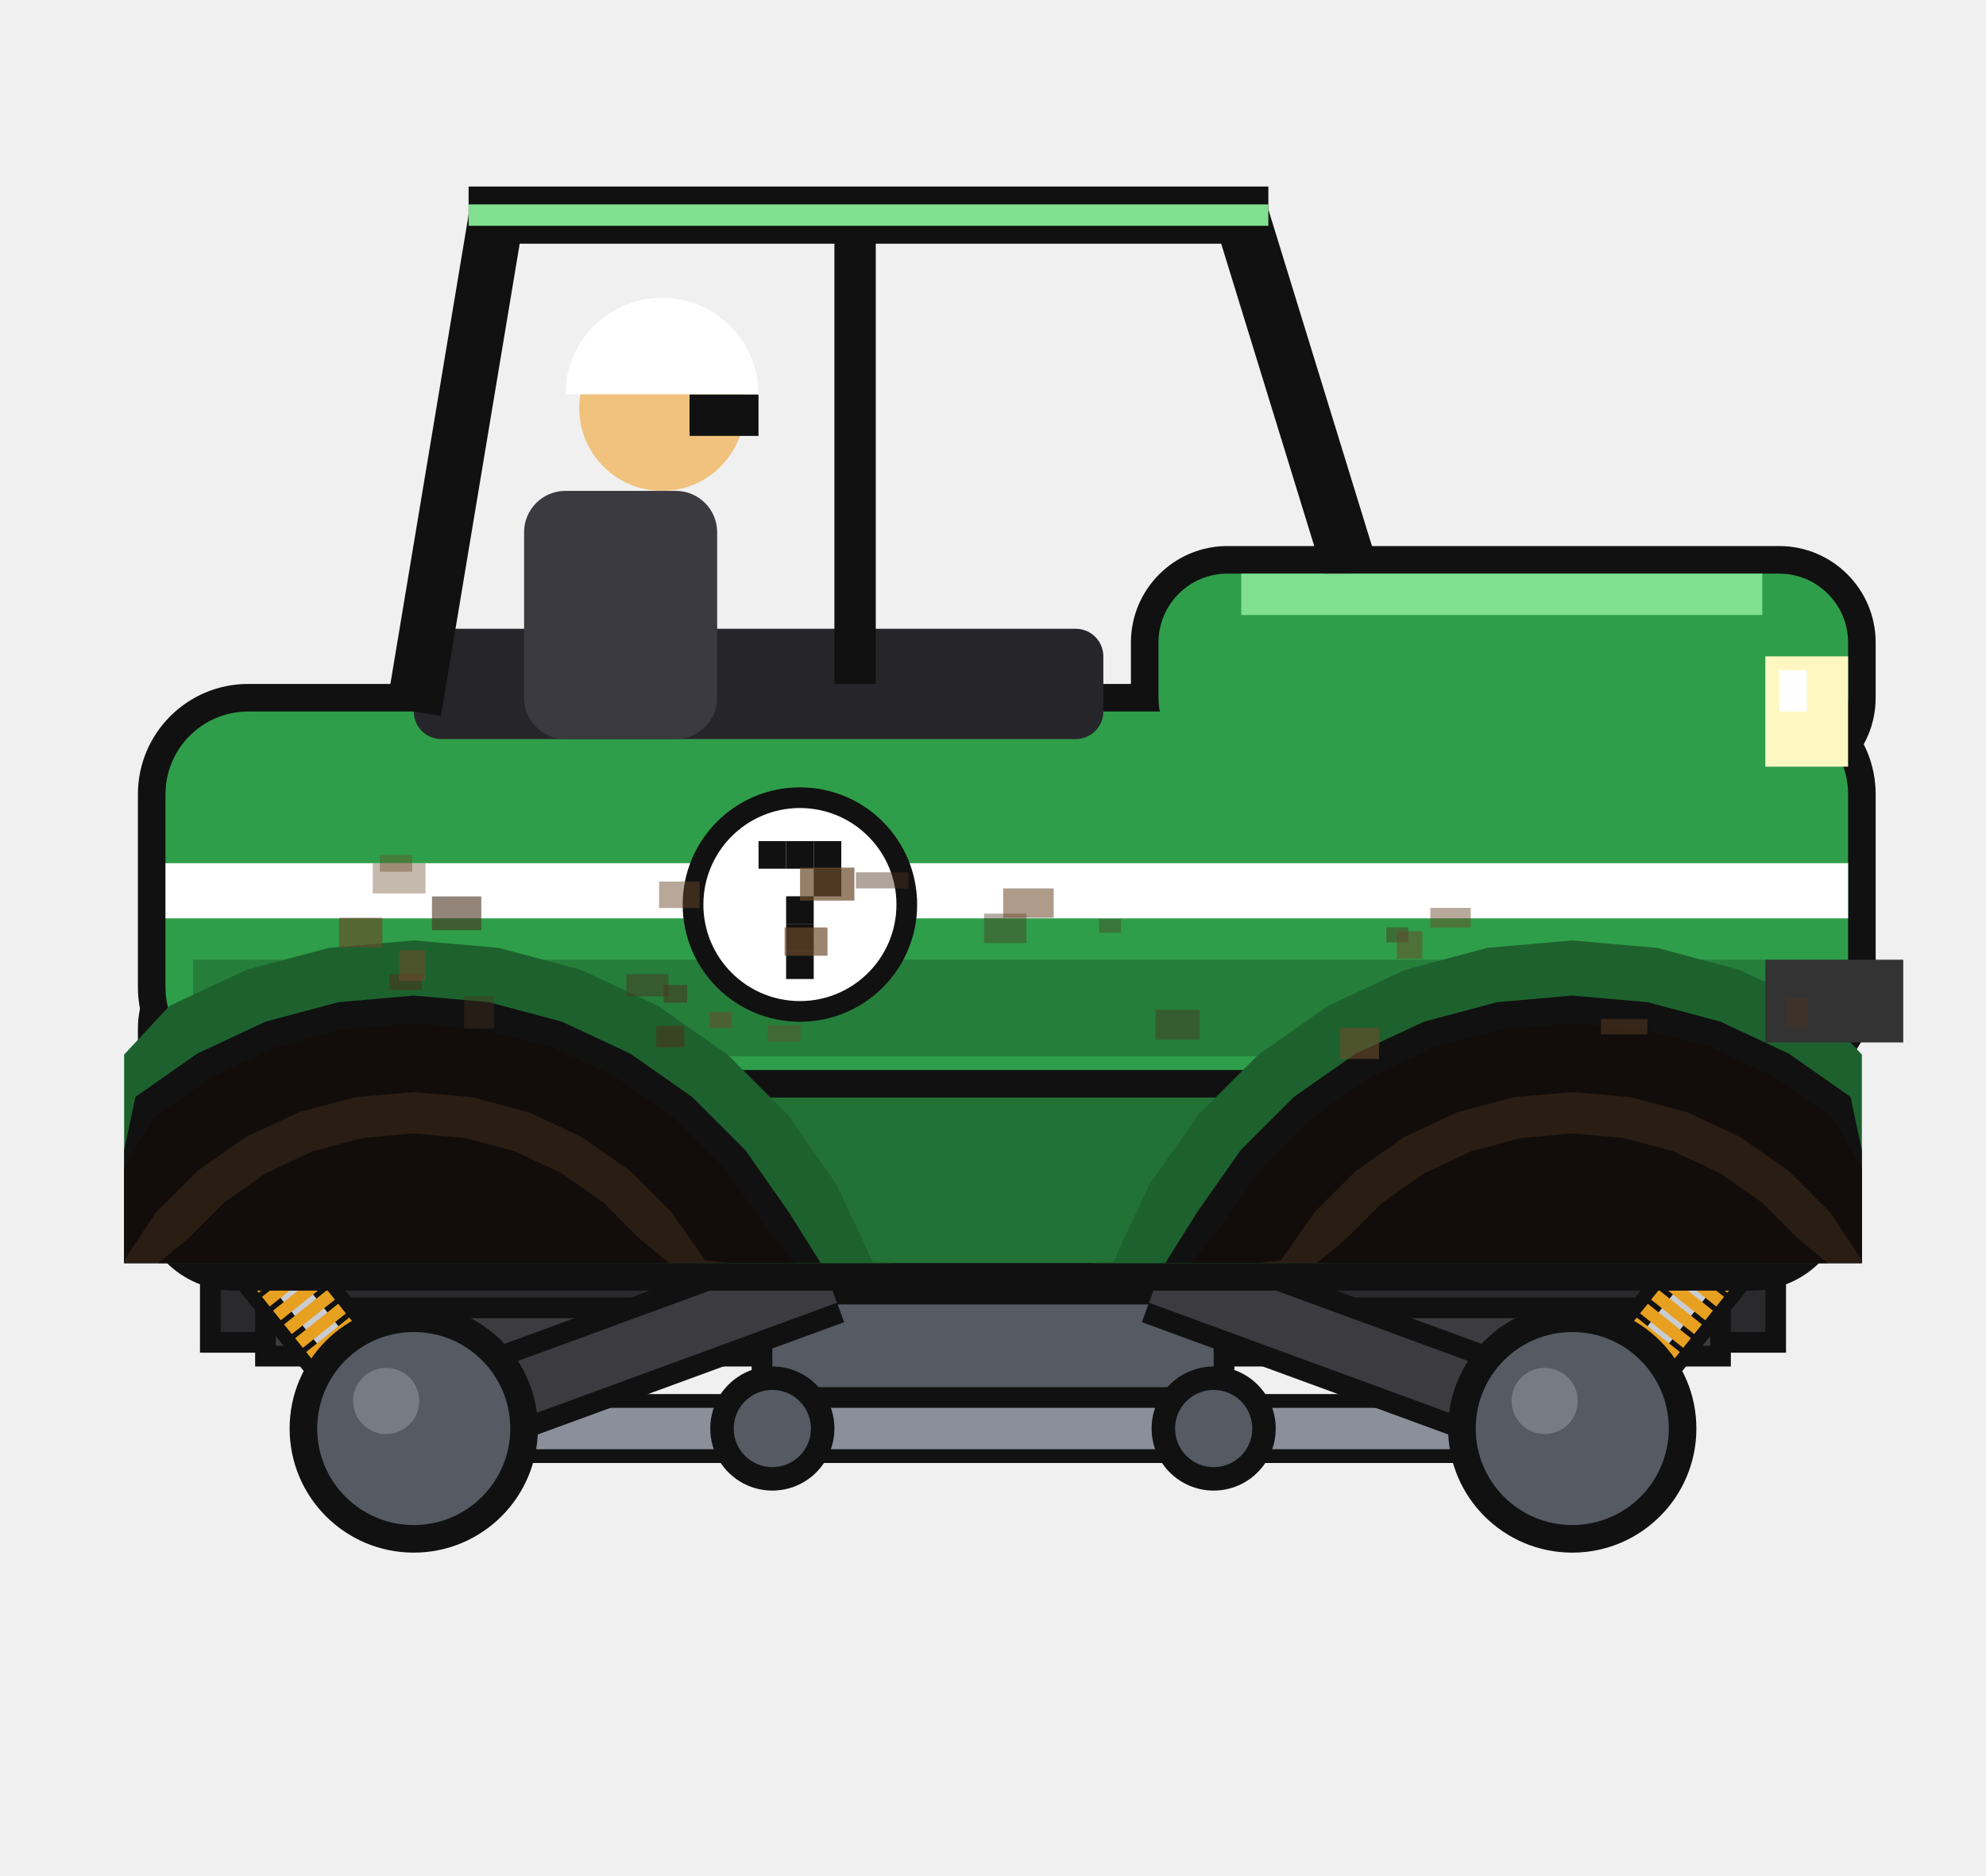
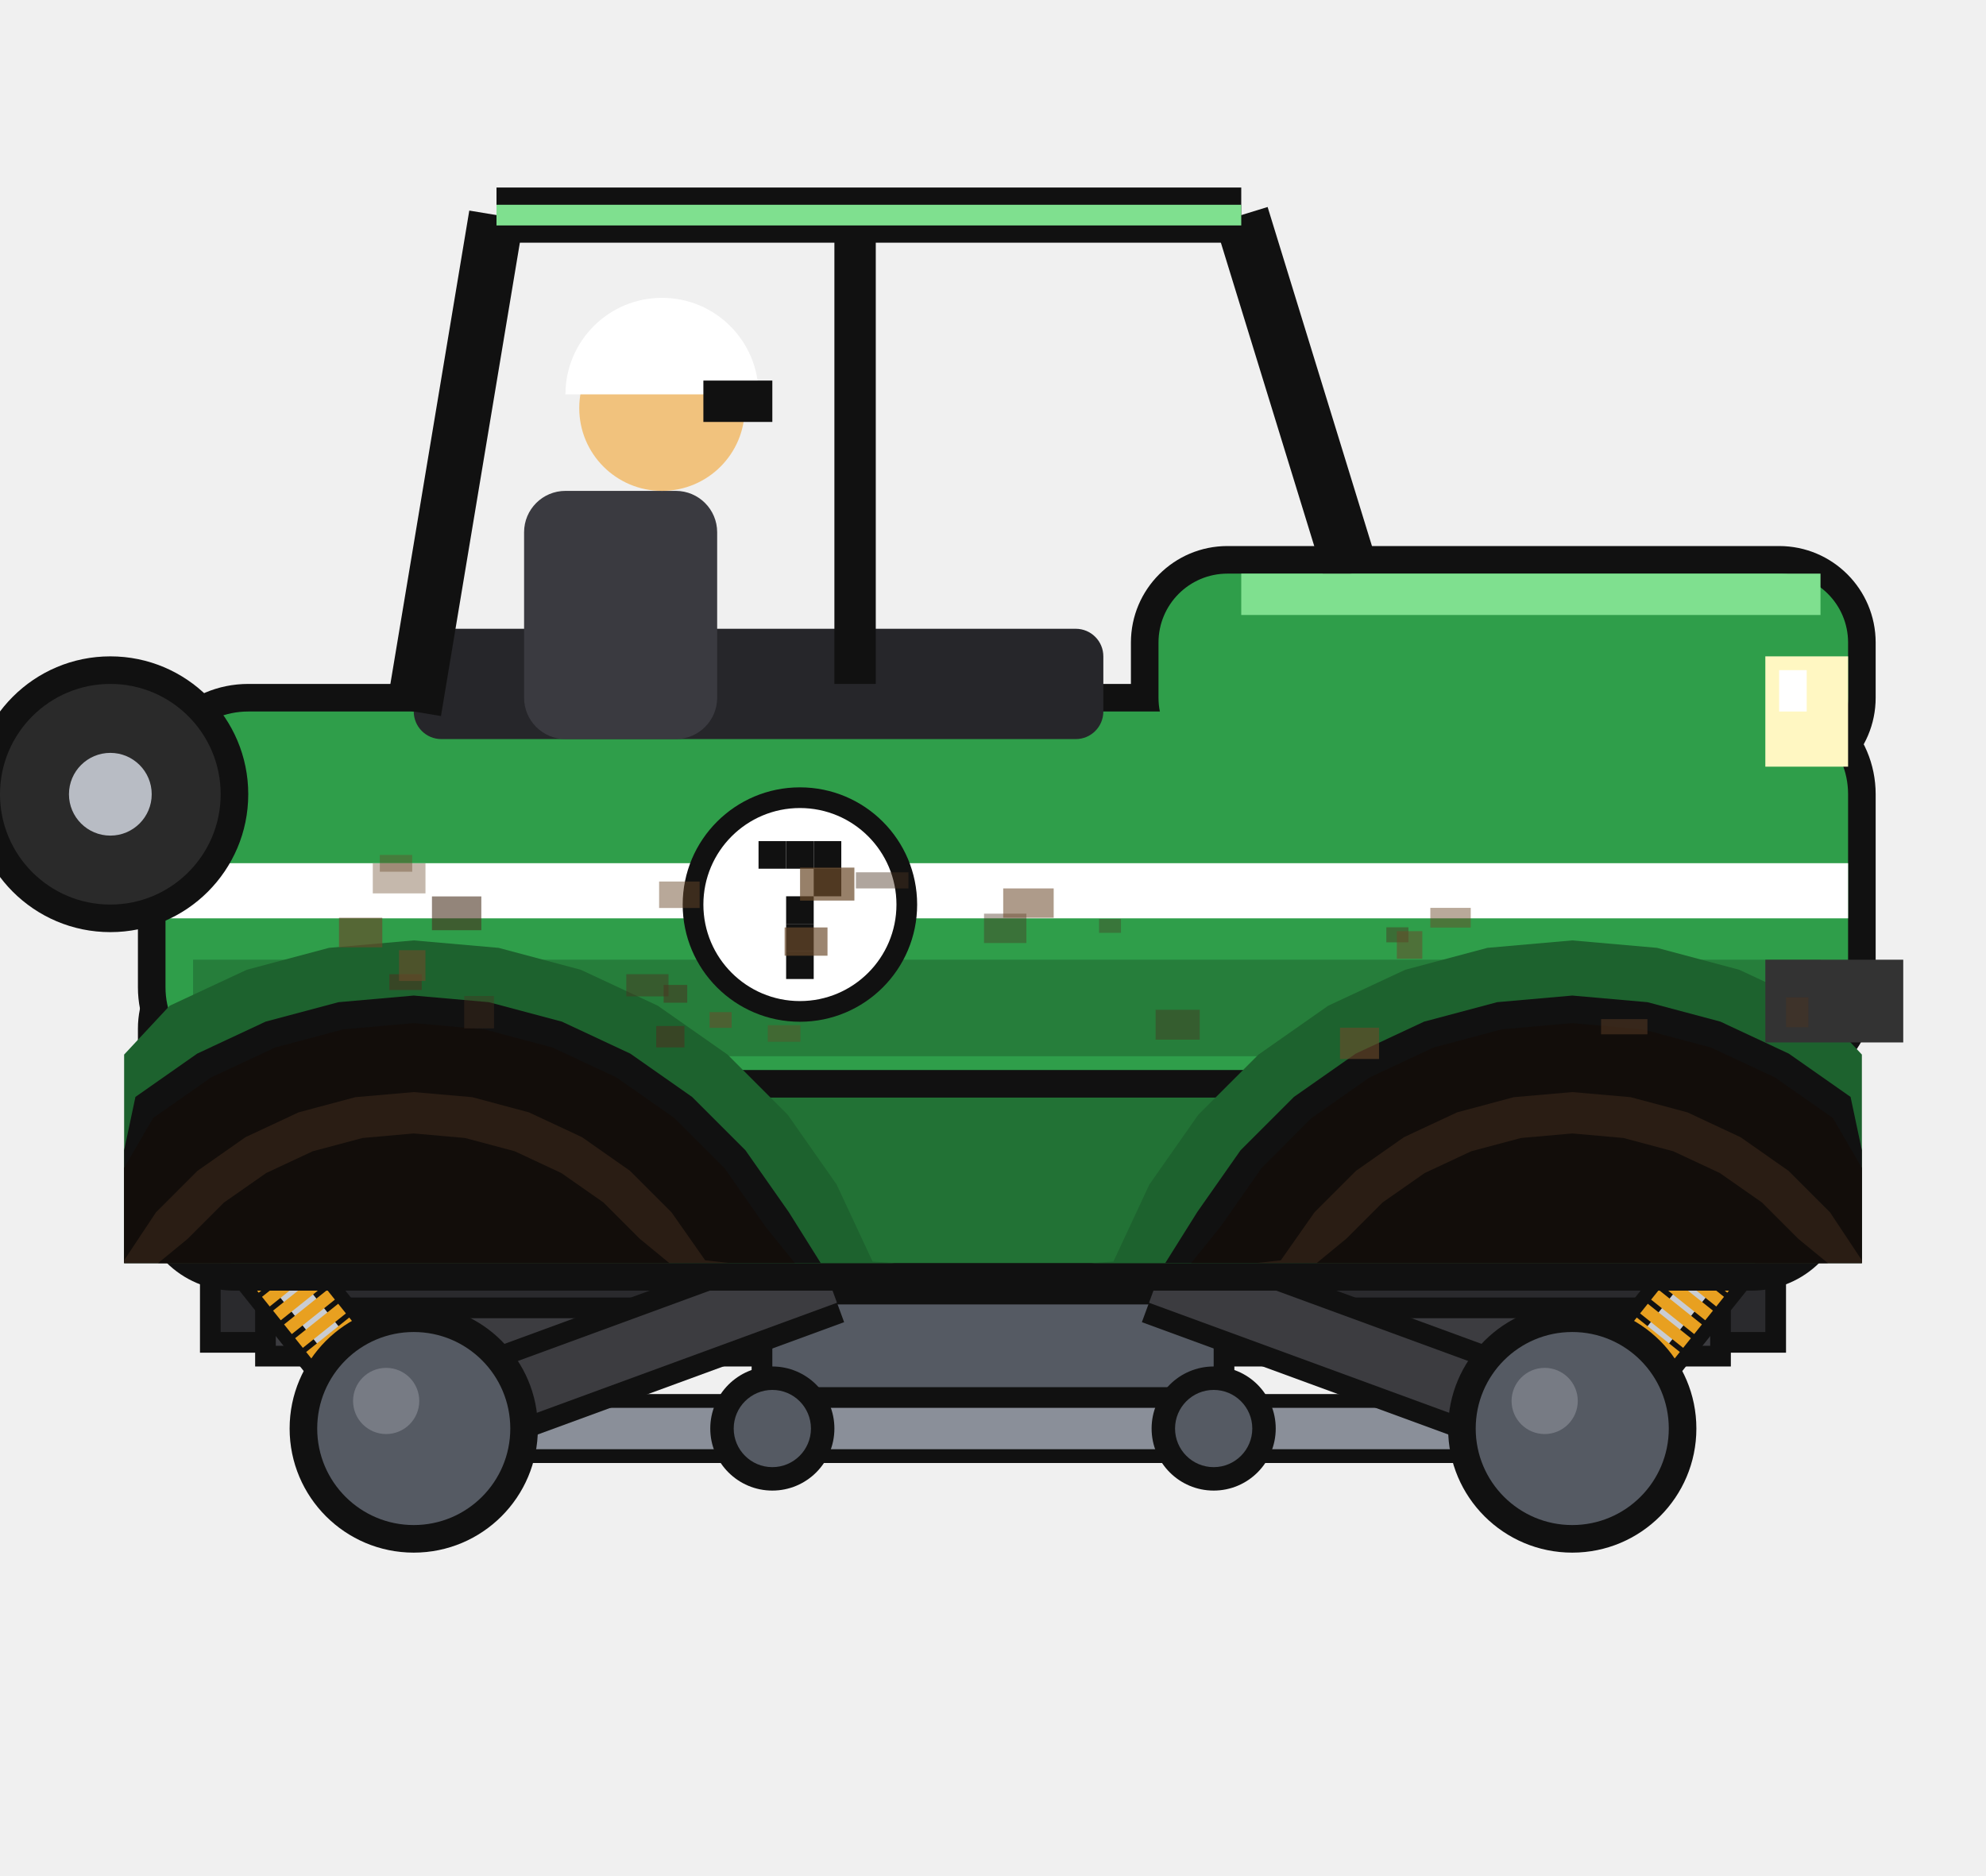
- <svg xmlns="http://www.w3.org/2000/svg" width="144" height="136" viewBox="0 0 144 136" version="1.1" id="svg94">
-   <defs id="defs94" />
-   <rect x="14.5" y="87.1" width="115" height="11" fill="#111111" id="rect1" />
-   <rect x="16" y="88.6" width="112" height="8" fill="#2a2a2d" id="rect2" />
-   <rect x="18.5" y="94.1" width="107" height="5" fill="#111111" id="rect3" />
-   <rect x="20" y="95.6" width="104" height="2" fill="#3c3c40" id="rect4" />
-   <rect x="54.5" y="93.1" width="35" height="9" fill="#111111" id="rect5" />
-   <rect x="56" y="94.6" width="32" height="6" fill="#555a63" id="rect6" />
-   <line x1="30" y1="103.6" x2="114" y2="103.6" fill="none" stroke="#111111" stroke-width="5" id="line6" />
-   <line x1="30" y1="103.6" x2="114" y2="103.6" fill="none" stroke="#8a8f99" stroke-width="3" id="line7" />
-   <circle cx="56" cy="103.6" fill="#111111" id="circle7" r="4.5" />
-   <circle cx="88" cy="103.6" fill="#111111" id="circle8" r="4.5" />
-   <circle cx="56" cy="103.6" fill="#555a63" id="circle9" r="2.8" />
-   <circle cx="88" cy="103.6" fill="#555a63" id="circle10" r="2.8" />
-   <line x1="30" y1="103.6" x2="60" y2="92.6" fill="none" stroke="#111111" stroke-width="7" id="line10" />
-   <line x1="30" y1="103.6" x2="60" y2="92.6" fill="none" stroke="#3c3c40" stroke-width="4" id="line11" />
-   <line x1="18" y1="89.6" x2="26" y2="99.6" fill="none" stroke="#111111" stroke-width="6" id="line12" />
-   <line x1="18" y1="89.6" x2="26" y2="99.6" fill="none" stroke="#c9ccd2" stroke-width="2" id="line13" />
-   <line x1="18.96" y1="90.8" x2="19.52" y2="91.5" fill="none" stroke="#e8a020" stroke-width="4" id="line14" />
-   <line x1="19.76" y1="91.8" x2="20.32" y2="92.5" fill="none" stroke="#e8a020" stroke-width="4" id="line15" />
-   <line x1="20.56" y1="92.8" x2="21.12" y2="93.5" fill="none" stroke="#e8a020" stroke-width="4" id="line16" />
-   <line x1="21.36" y1="93.8" x2="21.92" y2="94.5" fill="none" stroke="#e8a020" stroke-width="4" id="line17" />
-   <line x1="22.16" y1="94.8" x2="22.72" y2="95.5" fill="none" stroke="#e8a020" stroke-width="4" id="line18" />
-   <line x1="22.96" y1="95.8" x2="23.52" y2="96.5" fill="none" stroke="#e8a020" stroke-width="4" id="line19" />
-   <line x1="23.76" y1="96.8" x2="24.32" y2="97.5" fill="none" stroke="#e8a020" stroke-width="4" id="line20" />
-   <circle cx="30" cy="103.6" fill="#111111" id="circle20" r="9" />
-   <circle cx="30" cy="103.6" fill="#555a63" id="circle21" r="7" />
-   <circle cx="28" cy="101.6" fill="#777b84" id="circle22" r="2.4" />
-   <line x1="114" y1="103.6" x2="84" y2="92.6" fill="none" stroke="#111111" stroke-width="7" id="line22" />
-   <line x1="114" y1="103.6" x2="84" y2="92.6" fill="none" stroke="#3c3c40" stroke-width="4" id="line23" />
-   <line x1="126" y1="89.6" x2="118" y2="99.6" fill="none" stroke="#111111" stroke-width="6" id="line24" />
-   <line x1="126" y1="89.6" x2="118" y2="99.6" fill="none" stroke="#c9ccd2" stroke-width="2" id="line25" />
-   <line x1="125.04" y1="90.8" x2="124.48" y2="91.5" fill="none" stroke="#e8a020" stroke-width="4" id="line26" />
-   <line x1="124.24" y1="91.8" x2="123.68" y2="92.5" fill="none" stroke="#e8a020" stroke-width="4" id="line27" />
-   <line x1="123.44" y1="92.8" x2="122.88" y2="93.5" fill="none" stroke="#e8a020" stroke-width="4" id="line28" />
-   <line x1="122.64" y1="93.8" x2="122.08" y2="94.5" fill="none" stroke="#e8a020" stroke-width="4" id="line29" />
-   <line x1="121.84" y1="94.8" x2="121.28" y2="95.5" fill="none" stroke="#e8a020" stroke-width="4" id="line30" />
-   <line x1="121.04" y1="95.8" x2="120.48" y2="96.5" fill="none" stroke="#e8a020" stroke-width="4" id="line31" />
-   <line x1="120.24" y1="96.8" x2="119.68" y2="97.5" fill="none" stroke="#e8a020" stroke-width="4" id="line32" />
-   <circle cx="114" cy="103.6" fill="#111111" id="circle32" r="9" />
-   <circle cx="114" cy="103.6" fill="#555a63" id="circle33" r="7" />
-   <circle cx="112" cy="101.6" fill="#777b84" id="circle34" r="2.4" />
-   <rect x="10" y="67.6" width="124" height="26" rx="7" fill="#111111" id="rect34" />
-   <rect x="12" y="69.6" width="120" height="22" rx="5" fill="#227235" id="rect35" />
-   <rect x="10" y="49.6" width="126" height="30" rx="8" fill="#111111" id="rect36" />
-   <rect x="82" y="39.6" width="54" height="18" rx="7" fill="#111111" id="rect37" />
-   <rect x="12" y="51.6" width="122" height="26" rx="6" fill="#2f9e4a" id="rect38" />
-   <rect x="84" y="41.6" width="50" height="14" rx="5" fill="#2f9e4a" id="rect39" />
-   <rect x="30" y="45.6" width="50" height="8" rx="2" fill="#26262a" id="rect40" />
-   <rect x="38" y="35.6" width="14" height="18" rx="3" fill="#3a3a40" id="rect41" />
-   <circle cx="48" cy="29.6" fill="#f1c27d" id="circle41" r="6" />
-   <path d="M48 28.6 L41 28.6 A7 7 0 0 1 55 28.6 Z" fill="#ffffff" id="path41" />
-   <rect x="49.997" y="28.613" width="5" height="3" fill="#111111" id="rect42" />
-   <line x1="30" y1="51.6" x2="36" y2="15.6" fill="none" stroke="#111111" stroke-width="4" id="line42" />
-   <line x1="33.977" y1="15.6" x2="91.965" y2="15.6" fill="none" stroke="#111111" stroke-width="4.145" id="line43" />
-   <line x1="90" y1="15.6" x2="98" y2="41.6" fill="none" stroke="#111111" stroke-width="4" id="line44" />
-   <line x1="62" y1="15.6" x2="62" y2="49.6" fill="none" stroke="#111111" stroke-width="3" id="line45" />
-   <line x1="33.977" y1="15.6" x2="91.965" y2="15.6" fill="none" stroke="#7fe08f" stroke-width="1.554" id="line46" />
-   <rect x="14" y="69.6" width="118" height="7" fill="#267e3b" id="rect46" />
-   <rect x="12" y="62.6" width="122" height="4" fill="#ffffff" id="rect47" />
-   <rect x="90" y="41.6" width="37.781" height="3" fill="#7fe08f" id="rect48" style="stroke-width:0.948" />
-   <polygon points="9,91.6 9,91.6 9,91.49 9,85.9 9,80.85 9,76.48 12.3,72.94 17.89,70.33 23.85,68.74 30,68.2 36.15,68.74 42.11,70.33 47.7,72.94 52.75,76.48 57.12,80.85 60.66,85.9 63.27,91.49 64.86,91.6 65.4,91.6" fill="#1d622e" id="polygon48" />
-   <polygon points="9,91.6 9,91.6 9,91.6 9,87.9 9,83.42 9.82,79.55 14.3,76.41 19.26,74.09 24.55,72.68 30,72.2 35.45,72.68 40.74,74.09 45.7,76.41 50.18,79.55 54.05,83.42 57.19,87.9 59.51,91.6 60.92,91.6 61.4,91.6" fill="#111111" id="polygon49" />
-   <polygon points="9,91.6 9,91.6 9,91.6 9,88.9 9,84.7 11.1,81.08 15.3,78.14 19.94,75.97 24.89,74.65 30,74.2 35.11,74.65 40.06,75.97 44.7,78.14 48.9,81.08 52.52,84.7 55.46,88.9 57.63,91.6 58.95,91.6 59.4,91.6" fill="#120d0a" id="polygon50" />
-   <polygon points="9,91.6 9,91.6 9,91.6 9,91.4 11.31,87.92 14.32,84.91 17.8,82.47 21.65,80.67 25.76,79.57 30,79.2 34.24,79.57 38.35,80.67 42.2,82.47 45.68,84.91 48.69,87.92 51.13,91.4 52.93,91.6 54.03,91.6 54.4,91.6" fill="#2a1d14" id="polygon51" />
-   <polygon points="9,91.6 9,91.6 9.89,91.6 11.47,91.6 13.61,89.84 16.24,87.21 19.3,85.07 22.68,83.49 26.28,82.53 30,82.2 33.72,82.53 37.32,83.49 40.7,85.07 43.76,87.21 46.39,89.84 48.53,91.6 50.11,91.6 51.07,91.6 51.4,91.6" fill="#120d0a" id="polygon52" />
-   <polygon points="78.6,91.6 79.14,91.6 80.73,91.49 83.34,85.9 86.88,80.85 91.25,76.48 96.3,72.94 101.89,70.33 107.85,68.74 114,68.2 120.15,68.74 126.11,70.33 131.7,72.94 135,76.48 135,80.85 135,85.9 135,91.49 135,91.6 135,91.6" fill="#1d622e" id="polygon53" />
-   <polygon points="82.6,91.6 83.08,91.6 84.49,91.6 86.81,87.9 89.95,83.42 93.82,79.55 98.3,76.41 103.26,74.09 108.55,72.68 114,72.2 119.45,72.68 124.74,74.09 129.7,76.41 134.18,79.55 135,83.42 135,87.9 135,91.6 135,91.6 135,91.6" fill="#111111" id="polygon54" />
-   <polygon points="84.6,91.6 85.05,91.6 86.37,91.6 88.54,88.9 91.48,84.7 95.1,81.08 99.3,78.14 103.94,75.97 108.89,74.65 114,74.2 119.11,74.65 124.06,75.97 128.7,78.14 132.9,81.08 135,84.7 135,88.9 135,91.6 135,91.6 135,91.6" fill="#120d0a" id="polygon55" />
-   <polygon points="89.6,91.6 89.97,91.6 91.07,91.6 92.87,91.4 95.31,87.92 98.32,84.91 101.8,82.47 105.65,80.67 109.76,79.57 114,79.2 118.24,79.57 122.35,80.67 126.2,82.47 129.68,84.91 132.69,87.92 135,91.4 135,91.6 135,91.6 135,91.6" fill="#2a1d14" id="polygon56" />
-   <polygon points="92.6,91.6 92.93,91.6 93.89,91.6 95.47,91.6 97.61,89.84 100.24,87.21 103.3,85.07 106.68,83.49 110.28,82.53 114,82.2 117.72,82.53 121.32,83.49 124.7,85.07 127.76,87.21 130.39,89.84 132.53,91.6 134.11,91.6 135,91.6 135,91.6" fill="#120d0a" id="polygon57" />
-   <circle cx="58" cy="65.6" fill="#111111" id="circle57" r="8.5" />
-   <circle cx="58" cy="65.6" fill="#ffffff" id="circle58" r="7" />
-   <rect x="55" y="61" width="2" height="2" fill="#111111" id="rect58" />
-   <rect x="57" y="61" width="2" height="2" fill="#111111" id="rect59" />
-   <rect x="59" y="61" width="2" height="2" fill="#111111" id="rect60" />
-   <rect x="59" y="63" width="2" height="2" fill="#111111" id="rect61" />
-   <rect x="57" y="65" width="2" height="2" fill="#111111" id="rect62" />
-   <rect x="57" y="67" width="2" height="2" fill="#111111" id="rect63" />
-   <rect x="57" y="69" width="2" height="2" fill="#111111" id="rect64" />
-   <rect x="128" y="47.6" width="6" height="8" fill="#fff7c2" id="rect66" />
-   <rect x="129" y="48.6" width="2" height="3" fill="#ffffff" id="rect67" />
-   <rect x="128" y="69.6" width="10" height="6" fill="#333333" id="rect68" />
-   <rect x="79.69" y="66.64" width="1.59" height="1.01" fill="#4a3220" fill-opacity="0.37" id="rect69" />
-   <rect x="24.58" y="66.56" width="3.14" height="2.14" fill="#6b4a2a" fill-opacity="0.65" id="rect70" />
-   <rect x="47.79" y="63.93" width="2.94" height="1.92" fill="#6b4a2a" fill-opacity="0.48" id="rect71" />
-   <rect x="28.23" y="70.65" width="2.35" height="1.15" fill="#4a3220" fill-opacity="0.58" id="rect72" />
-   <rect x="100.52" y="67.25" width="1.6" height="1.09" fill="#4a3220" fill-opacity="0.46" id="rect73" />
-   <rect x="47.58" y="74.41" width="2.05" height="1.55" fill="#4a3220" fill-opacity="0.6" id="rect74" />
-   <rect x="48.12" y="71.43" width="1.71" height="1.29" fill="#4a3220" fill-opacity="0.54" id="rect75" />
-   <rect x="62.06" y="63.26" width="3.81" height="1.17" fill="#4a3220" fill-opacity="0.44" id="rect76" />
-   <rect x="33.66" y="72.23" width="2.16" height="2.35" fill="#4a3220" fill-opacity="0.39" id="rect77" />
-   <rect x="129.5" y="72.33" width="1.62" height="2.17" fill="#4a3220" fill-opacity="0.48" id="rect78" />
-   <rect x="31.32" y="65.01" width="3.58" height="2.45" fill="#4a3220" fill-opacity="0.59" id="rect79" />
-   <rect x="56.89" y="67.26" width="3.11" height="2.05" fill="#6b4a2a" fill-opacity="0.67" id="rect80" />
-   <rect x="97.16" y="74.53" width="2.83" height="2.27" fill="#6b4a2a" fill-opacity="0.62" id="rect81" />
-   <rect x="45.41" y="70.65" width="3.06" height="1.61" fill="#4a3220" fill-opacity="0.46" id="rect82" />
-   <rect x="27.03" y="62.61" width="3.82" height="2.18" fill="#6b4a2a" fill-opacity="0.39" id="rect83" />
-   <rect x="55.67" y="74.35" width="2.37" height="1.2" fill="#6b4a2a" fill-opacity="0.4" id="rect84" />
-   <rect x="71.35" y="66.26" width="3.07" height="2.13" fill="#4a3220" fill-opacity="0.41" id="rect85" />
-   <rect x="51.45" y="73.4" width="1.6" height="1.14" fill="#6b4a2a" fill-opacity="0.55" id="rect86" />
-   <rect x="72.74" y="64.43" width="3.66" height="2.13" fill="#6b4a2a" fill-opacity="0.55" id="rect87" />
-   <rect x="116.09" y="73.91" width="3.36" height="1.1" fill="#4a3220" fill-opacity="0.66" id="rect88" />
-   <rect x="27.54" y="62" width="2.35" height="1.22" fill="#6b4a2a" fill-opacity="0.4" id="rect89" />
-   <rect x="58.01" y="62.92" width="3.94" height="2.39" fill="#6b4a2a" fill-opacity="0.7" id="rect90" />
-   <rect x="83.79" y="73.23" width="3.2" height="2.17" fill="#4a3220" fill-opacity="0.43" id="rect91" />
-   <rect x="28.93" y="68.91" width="1.92" height="2.23" fill="#6b4a2a" fill-opacity="0.62" id="rect92" />
-   <rect x="101.28" y="67.53" width="1.85" height="2" fill="#6b4a2a" fill-opacity="0.53" id="rect93" />
-   <rect x="103.71" y="65.84" width="2.93" height="1.43" fill="#6b4a2a" fill-opacity="0.47" id="rect94" />
+ <svg xmlns="http://www.w3.org/2000/svg" width="144" height="136" viewBox="0 0 144 136">
+   <rect x="14.5" y="87.1" width="115" height="11" fill="#111111" />
+   <rect x="16" y="88.6" width="112" height="8" fill="#2a2a2d" />
+   <rect x="18.5" y="94.1" width="107" height="5" fill="#111111" />
+   <rect x="20" y="95.6" width="104" height="2" fill="#3c3c40" />
+   <rect x="54.5" y="93.1" width="35" height="9" fill="#111111" />
+   <rect x="56" y="94.6" width="32" height="6" fill="#555a63" />
+   <line x1="30" y1="103.6" x2="114" y2="103.6" fill="none" stroke="#111111" stroke-width="5" />
+   <line x1="30" y1="103.6" x2="114" y2="103.6" fill="none" stroke="#8a8f99" stroke-width="3" />
+   <circle cx="56" cy="103.6" r="4.5" fill="#111111" />
+   <circle cx="88" cy="103.6" r="4.5" fill="#111111" />
+   <circle cx="56" cy="103.6" r="2.8" fill="#555a63" />
+   <circle cx="88" cy="103.6" r="2.8" fill="#555a63" />
+   <line x1="30" y1="103.6" x2="60" y2="92.6" fill="none" stroke="#111111" stroke-width="7" />
+   <line x1="30" y1="103.6" x2="60" y2="92.6" fill="none" stroke="#3c3c40" stroke-width="4" />
+   <line x1="18" y1="89.6" x2="26" y2="99.6" fill="none" stroke="#111111" stroke-width="6" />
+   <line x1="18" y1="89.6" x2="26" y2="99.6" fill="none" stroke="#c9ccd2" stroke-width="2" />
+   <line x1="18.96" y1="90.8" x2="19.52" y2="91.5" fill="none" stroke="#e8a020" stroke-width="4" />
+   <line x1="19.76" y1="91.8" x2="20.32" y2="92.5" fill="none" stroke="#e8a020" stroke-width="4" />
+   <line x1="20.56" y1="92.8" x2="21.12" y2="93.5" fill="none" stroke="#e8a020" stroke-width="4" />
+   <line x1="21.36" y1="93.8" x2="21.92" y2="94.5" fill="none" stroke="#e8a020" stroke-width="4" />
+   <line x1="22.16" y1="94.8" x2="22.72" y2="95.5" fill="none" stroke="#e8a020" stroke-width="4" />
+   <line x1="22.96" y1="95.8" x2="23.52" y2="96.5" fill="none" stroke="#e8a020" stroke-width="4" />
+   <line x1="23.76" y1="96.8" x2="24.32" y2="97.5" fill="none" stroke="#e8a020" stroke-width="4" />
+   <circle cx="30" cy="103.6" r="9" fill="#111111" />
+   <circle cx="30" cy="103.6" r="7" fill="#555a63" />
+   <circle cx="28" cy="101.6" r="2.4" fill="#777b84" />
+   <line x1="114" y1="103.6" x2="84" y2="92.6" fill="none" stroke="#111111" stroke-width="7" />
+   <line x1="114" y1="103.6" x2="84" y2="92.6" fill="none" stroke="#3c3c40" stroke-width="4" />
+   <line x1="126" y1="89.6" x2="118" y2="99.6" fill="none" stroke="#111111" stroke-width="6" />
+   <line x1="126" y1="89.6" x2="118" y2="99.6" fill="none" stroke="#c9ccd2" stroke-width="2" />
+   <line x1="125.04" y1="90.8" x2="124.48" y2="91.5" fill="none" stroke="#e8a020" stroke-width="4" />
+   <line x1="124.24" y1="91.8" x2="123.68" y2="92.5" fill="none" stroke="#e8a020" stroke-width="4" />
+   <line x1="123.44" y1="92.8" x2="122.88" y2="93.5" fill="none" stroke="#e8a020" stroke-width="4" />
+   <line x1="122.64" y1="93.8" x2="122.08" y2="94.5" fill="none" stroke="#e8a020" stroke-width="4" />
+   <line x1="121.84" y1="94.8" x2="121.28" y2="95.5" fill="none" stroke="#e8a020" stroke-width="4" />
+   <line x1="121.04" y1="95.8" x2="120.48" y2="96.5" fill="none" stroke="#e8a020" stroke-width="4" />
+   <line x1="120.24" y1="96.8" x2="119.68" y2="97.5" fill="none" stroke="#e8a020" stroke-width="4" />
+   <circle cx="114" cy="103.6" r="9" fill="#111111" />
+   <circle cx="114" cy="103.6" r="7" fill="#555a63" />
+   <circle cx="112" cy="101.6" r="2.4" fill="#777b84" />
+   <rect x="10" y="67.6" width="124" height="26" rx="7" fill="#111111" />
+   <rect x="12" y="69.6" width="120" height="22" rx="5" fill="#227235" />
+   <rect x="10" y="49.6" width="126" height="30" rx="8" fill="#111111" />
+   <rect x="82" y="39.6" width="54" height="18" rx="7" fill="#111111" />
+   <rect x="12" y="51.6" width="122" height="26" rx="6" fill="#2f9e4a" />
+   <rect x="84" y="41.6" width="50" height="14" rx="5" fill="#2f9e4a" />
+   <rect x="30" y="45.6" width="50" height="8" rx="2" fill="#26262a" />
+   <rect x="38" y="35.6" width="14" height="18" rx="3" fill="#3a3a40" />
+   <circle cx="48" cy="29.6" r="6" fill="#f1c27d" />
+   <path d="M48 28.6 L41 28.6 A7 7 0 0 1 55 28.6 Z" fill="#ffffff" />
+   <rect x="51" y="27.6" width="5" height="3" fill="#111111" />
+   <line x1="30" y1="51.6" x2="36" y2="15.6" fill="none" stroke="#111111" stroke-width="4" />
+   <line x1="36" y1="15.6" x2="90" y2="15.6" fill="none" stroke="#111111" stroke-width="4" />
+   <line x1="90" y1="15.6" x2="98" y2="41.6" fill="none" stroke="#111111" stroke-width="4" />
+   <line x1="62" y1="15.6" x2="62" y2="49.6" fill="none" stroke="#111111" stroke-width="3" />
+   <line x1="36" y1="15.6" x2="90" y2="15.6" fill="none" stroke="#7fe08f" stroke-width="1.5" />
+   <rect x="14" y="69.6" width="118" height="7" fill="#267e3b" />
+   <rect x="12" y="62.6" width="122" height="4" fill="#ffffff" />
+   <rect x="90" y="41.6" width="42" height="3" fill="#7fe08f" />
+   <polygon points="9,91.6 9,91.6 9,91.49 9,85.9 9,80.85 9,76.48 12.3,72.94 17.89,70.33 23.85,68.74 30,68.2 36.15,68.74 42.11,70.33 47.7,72.94 52.75,76.48 57.12,80.85 60.66,85.9 63.27,91.49 64.86,91.6 65.4,91.6" fill="#1d622e" />
+   <polygon points="9,91.6 9,91.6 9,91.6 9,87.9 9,83.42 9.82,79.55 14.3,76.41 19.26,74.09 24.55,72.68 30,72.2 35.45,72.68 40.74,74.09 45.7,76.41 50.18,79.55 54.05,83.42 57.19,87.9 59.51,91.6 60.92,91.6 61.4,91.6" fill="#111111" />
+   <polygon points="9,91.6 9,91.6 9,91.6 9,88.9 9,84.7 11.1,81.08 15.3,78.14 19.94,75.97 24.89,74.65 30,74.2 35.11,74.65 40.06,75.97 44.7,78.14 48.9,81.08 52.52,84.7 55.46,88.9 57.63,91.6 58.95,91.6 59.4,91.6" fill="#120d0a" />
+   <polygon points="9,91.6 9,91.6 9,91.6 9,91.4 11.31,87.92 14.32,84.91 17.8,82.47 21.65,80.67 25.76,79.57 30,79.2 34.24,79.57 38.35,80.67 42.2,82.47 45.68,84.91 48.69,87.92 51.13,91.4 52.93,91.6 54.03,91.6 54.4,91.6" fill="#2a1d14" />
+   <polygon points="9,91.6 9,91.6 9.89,91.6 11.47,91.6 13.61,89.84 16.24,87.21 19.3,85.07 22.68,83.49 26.28,82.53 30,82.2 33.72,82.53 37.32,83.49 40.7,85.07 43.76,87.21 46.39,89.84 48.53,91.6 50.11,91.6 51.07,91.6 51.4,91.6" fill="#120d0a" />
+   <polygon points="78.6,91.6 79.14,91.6 80.73,91.49 83.34,85.9 86.88,80.85 91.25,76.48 96.3,72.94 101.89,70.33 107.85,68.74 114,68.2 120.15,68.74 126.11,70.33 131.7,72.94 135,76.48 135,80.85 135,85.9 135,91.49 135,91.6 135,91.6" fill="#1d622e" />
+   <polygon points="82.6,91.6 83.08,91.6 84.49,91.6 86.81,87.9 89.95,83.42 93.82,79.55 98.3,76.41 103.26,74.09 108.55,72.68 114,72.2 119.45,72.68 124.74,74.09 129.7,76.41 134.18,79.55 135,83.42 135,87.9 135,91.6 135,91.6 135,91.6" fill="#111111" />
+   <polygon points="84.6,91.6 85.05,91.6 86.37,91.6 88.54,88.9 91.48,84.7 95.1,81.08 99.3,78.14 103.94,75.97 108.89,74.65 114,74.2 119.11,74.65 124.06,75.97 128.7,78.14 132.9,81.08 135,84.7 135,88.9 135,91.6 135,91.6 135,91.6" fill="#120d0a" />
+   <polygon points="89.6,91.6 89.97,91.6 91.07,91.6 92.87,91.4 95.31,87.92 98.32,84.91 101.8,82.47 105.65,80.67 109.76,79.57 114,79.2 118.24,79.57 122.35,80.67 126.2,82.47 129.68,84.91 132.69,87.92 135,91.4 135,91.6 135,91.6 135,91.6" fill="#2a1d14" />
+   <polygon points="92.6,91.6 92.93,91.6 93.89,91.6 95.47,91.6 97.61,89.84 100.24,87.21 103.3,85.07 106.68,83.49 110.28,82.53 114,82.2 117.72,82.53 121.32,83.49 124.7,85.07 127.76,87.21 130.39,89.84 132.53,91.6 134.11,91.6 135,91.6 135,91.6" fill="#120d0a" />
+   <circle cx="58" cy="65.6" r="8.5" fill="#111111" />
+   <circle cx="58" cy="65.6" r="7" fill="#ffffff" />
+   <rect x="55" y="61" width="2" height="2" fill="#111111" />
+   <rect x="57" y="61" width="2" height="2" fill="#111111" />
+   <rect x="59" y="61" width="2" height="2" fill="#111111" />
+   <rect x="59" y="63" width="2" height="2" fill="#111111" />
+   <rect x="57" y="65" width="2" height="2" fill="#111111" />
+   <rect x="57" y="67" width="2" height="2" fill="#111111" />
+   <rect x="57" y="69" width="2" height="2" fill="#111111" />
+   <circle cx="8" cy="57.6" r="10" fill="#111111" />
+   <circle cx="8" cy="57.6" r="8" fill="#2a2a2a" />
+   <circle cx="8" cy="57.6" r="3" fill="#b8bcc4" />
+   <rect x="128" y="47.6" width="6" height="8" fill="#fff7c2" />
+   <rect x="129" y="48.6" width="2" height="3" fill="#ffffff" />
+   <rect x="128" y="69.6" width="10" height="6" fill="#333333" />
+   <rect x="79.69" y="66.64" width="1.59" height="1.01" fill="#4a3220" fill-opacity="0.37" />
+   <rect x="24.58" y="66.56" width="3.14" height="2.14" fill="#6b4a2a" fill-opacity="0.65" />
+   <rect x="47.79" y="63.93" width="2.94" height="1.92" fill="#6b4a2a" fill-opacity="0.48" />
+   <rect x="28.23" y="70.65" width="2.35" height="1.15" fill="#4a3220" fill-opacity="0.58" />
+   <rect x="100.52" y="67.25" width="1.6" height="1.09" fill="#4a3220" fill-opacity="0.46" />
+   <rect x="47.58" y="74.41" width="2.05" height="1.55" fill="#4a3220" fill-opacity="0.6" />
+   <rect x="48.12" y="71.43" width="1.71" height="1.29" fill="#4a3220" fill-opacity="0.54" />
+   <rect x="62.06" y="63.26" width="3.81" height="1.17" fill="#4a3220" fill-opacity="0.44" />
+   <rect x="33.66" y="72.23" width="2.16" height="2.35" fill="#4a3220" fill-opacity="0.39" />
+   <rect x="129.5" y="72.33" width="1.62" height="2.17" fill="#4a3220" fill-opacity="0.48" />
+   <rect x="31.32" y="65.01" width="3.58" height="2.45" fill="#4a3220" fill-opacity="0.59" />
+   <rect x="56.89" y="67.26" width="3.11" height="2.05" fill="#6b4a2a" fill-opacity="0.67" />
+   <rect x="97.16" y="74.53" width="2.83" height="2.27" fill="#6b4a2a" fill-opacity="0.62" />
+   <rect x="45.41" y="70.65" width="3.06" height="1.61" fill="#4a3220" fill-opacity="0.46" />
+   <rect x="27.03" y="62.61" width="3.82" height="2.18" fill="#6b4a2a" fill-opacity="0.39" />
+   <rect x="55.67" y="74.35" width="2.37" height="1.2" fill="#6b4a2a" fill-opacity="0.4" />
+   <rect x="71.35" y="66.26" width="3.07" height="2.13" fill="#4a3220" fill-opacity="0.41" />
+   <rect x="51.45" y="73.4" width="1.6" height="1.14" fill="#6b4a2a" fill-opacity="0.55" />
+   <rect x="72.74" y="64.43" width="3.66" height="2.13" fill="#6b4a2a" fill-opacity="0.55" />
+   <rect x="116.09" y="73.91" width="3.36" height="1.1" fill="#4a3220" fill-opacity="0.66" />
+   <rect x="27.54" y="62" width="2.35" height="1.22" fill="#6b4a2a" fill-opacity="0.4" />
+   <rect x="58.01" y="62.92" width="3.94" height="2.39" fill="#6b4a2a" fill-opacity="0.7" />
+   <rect x="83.79" y="73.23" width="3.2" height="2.17" fill="#4a3220" fill-opacity="0.43" />
+   <rect x="28.93" y="68.91" width="1.92" height="2.23" fill="#6b4a2a" fill-opacity="0.62" />
+   <rect x="101.28" y="67.53" width="1.85" height="2" fill="#6b4a2a" fill-opacity="0.53" />
+   <rect x="103.71" y="65.84" width="2.93" height="1.43" fill="#6b4a2a" fill-opacity="0.47" />
</svg>
